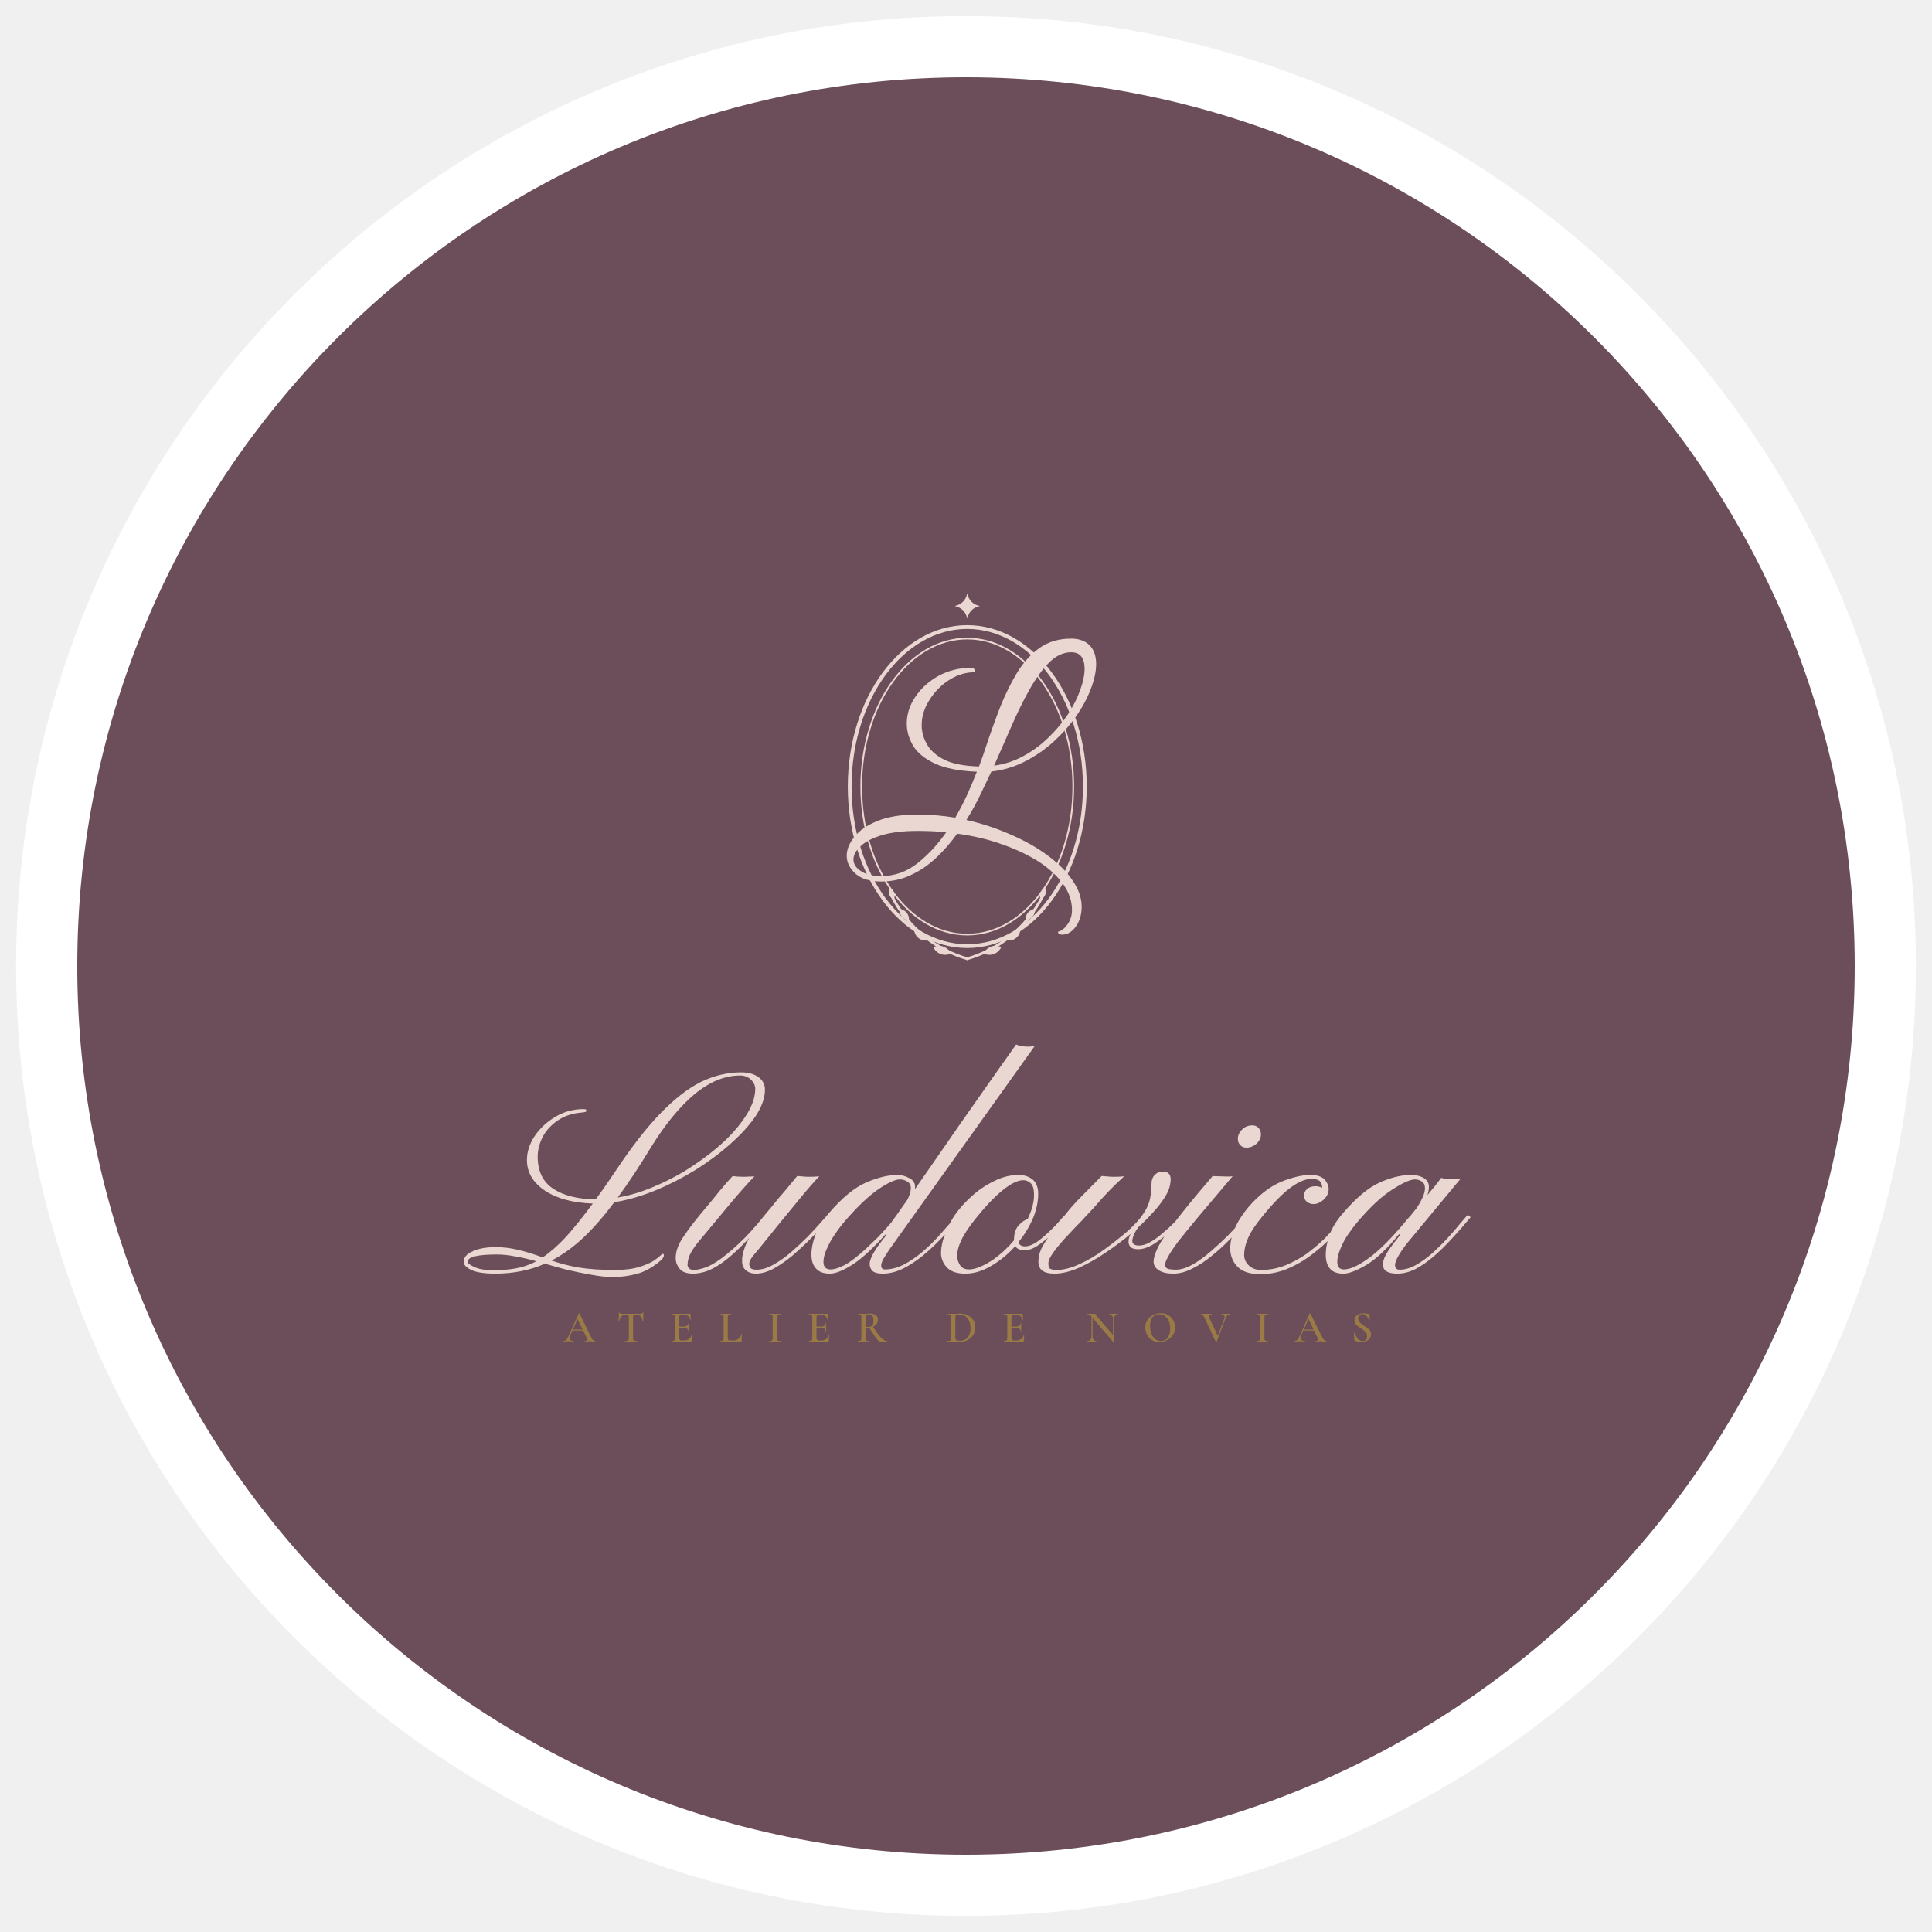
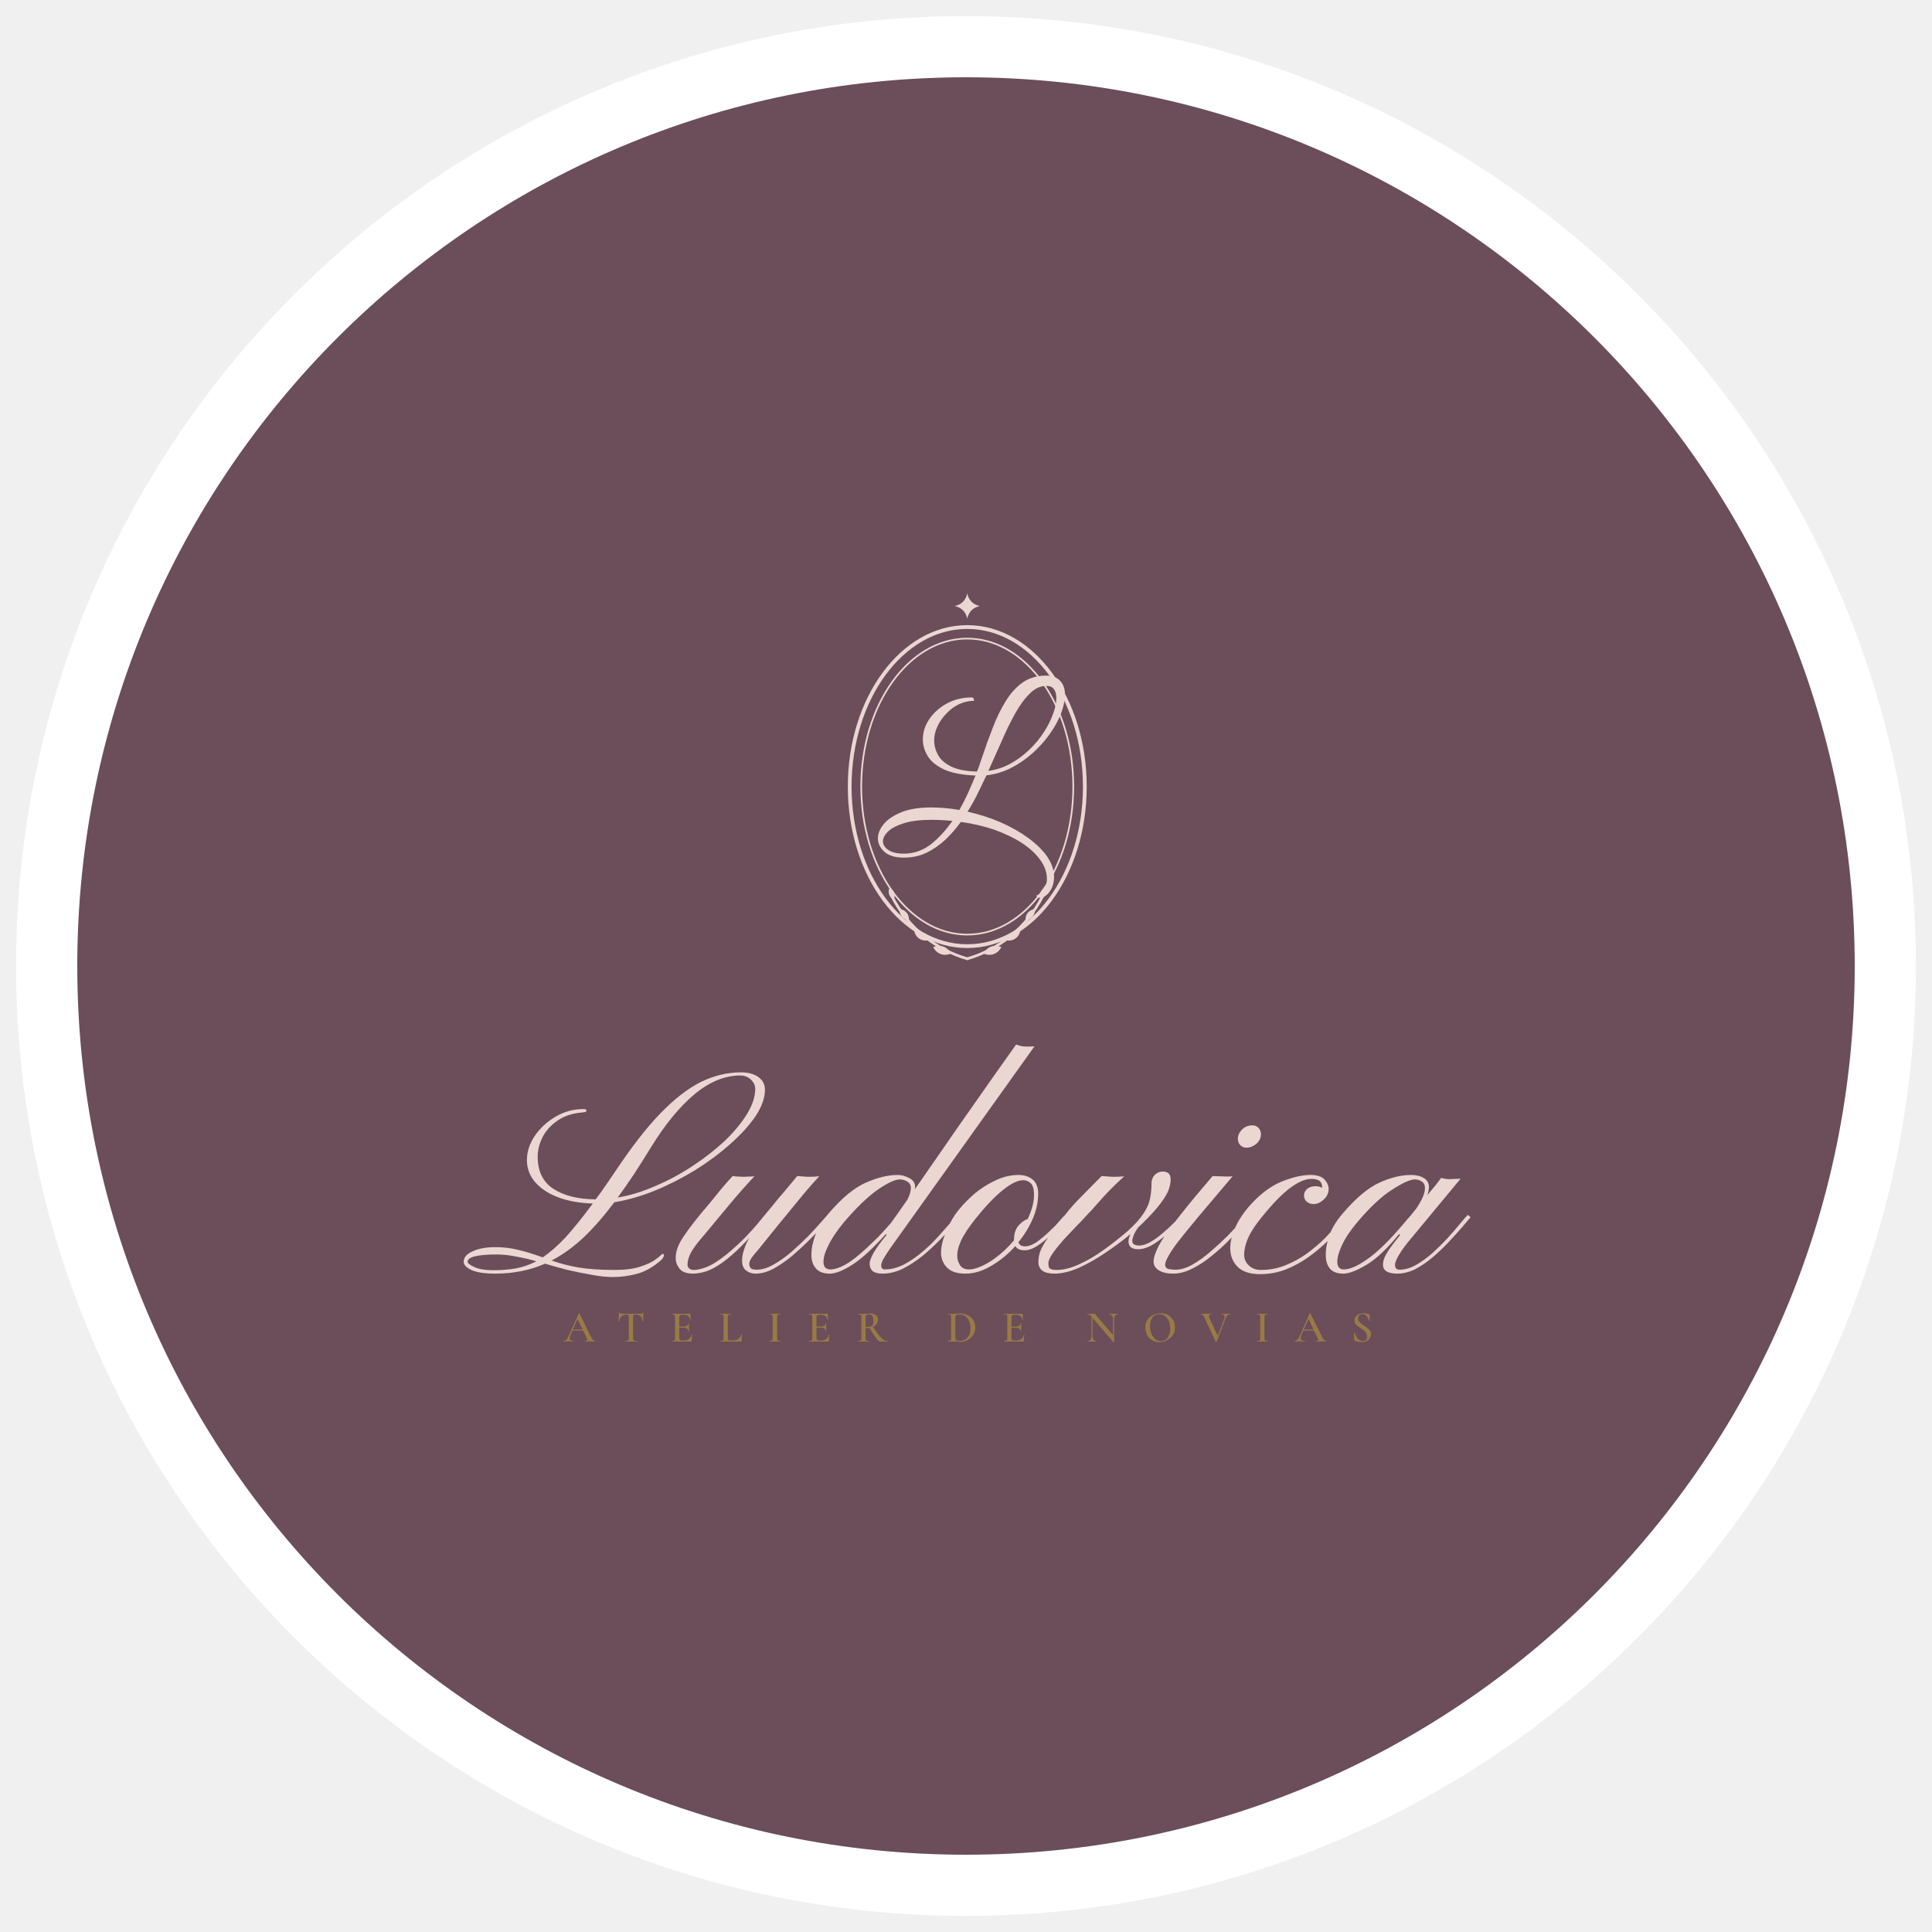
<svg xmlns="http://www.w3.org/2000/svg" viewBox="0 0 1200 1200" width="1200" height="1200">
  <circle cx="600" cy="600" r="590" fill="#fff" />
  <circle cx="600" cy="600" r="552" fill="#6B4E5A" />
  <g transform="translate(288 367.29)">
    <g transform="scale(1.63)">
      <g transform="translate(111.89 -5.6)">
        <g transform="scale(0.8)">
          <ellipse cx="100" cy="100" rx="56" ry="76" fill="none" stroke="#EAD7D1" stroke-width="1.8" />
          <ellipse cx="100" cy="100" rx="50.5" ry="70.5" fill="none" stroke="#EAD7D1" stroke-width="0.8" />
-           <path d="M102.3 39.8Q101 39.8 100.6 39.4Q100.2 38.9 100.2 38.4Q102.5 38 104.7 35Q106.9 32 106.9 28Q106.9 21.8 102.8 15.9Q98.7 10.1 91.3 5.2Q83.8 0.4 73.9 -3.1Q64 -6.7 52.2 -8.3Q47.9 -2.2 42.4 3Q37 8.2 30.4 11.3Q23.8 14.5 16.1 14.5Q8.1 14.5 3.8 10.8Q-0.4 7 -0.4 2.2Q-0.4 -2.3 3.3 -6.8Q6.9 -11.4 14.4 -14.4Q21.9 -17.4 33.4 -17.4Q42.2 -17.4 51.3 -15.9Q54.5 -21.5 57.1 -27.1Q59.6 -32.8 61.6 -37.8Q48.9 -38.3 41.6 -41.7Q34.3 -45.1 31.2 -50.2Q28.2 -55.3 28.2 -60.7Q28.2 -67.5 32.3 -73.5Q36.4 -79.6 43.4 -83.5Q50.4 -87.3 59.1 -87.3Q60.2 -87.3 60.4 -86.5Q60.7 -85.8 60.7 -85.2Q55.8 -85.2 51.3 -83.1Q46.7 -80.9 43.1 -77.2Q39.6 -73.6 37.4 -69.1Q35.3 -64.6 35.3 -59.9Q35.3 -55.3 37.8 -50.9Q40.2 -46.5 46.1 -43.5Q52 -40.6 62.6 -40.3Q63.7 -43.3 64.6 -45.8Q65.4 -48.3 66 -50Q69.1 -59.3 72.6 -68.4Q76.2 -77.4 80.7 -84.9Q85.2 -92.3 91.5 -96.8Q97.8 -101.2 106.5 -101.2Q112.1 -101.2 115.3 -98Q118.4 -94.8 118.4 -89.2Q118.4 -83.7 115.8 -77.1Q113.3 -70.5 108.7 -64Q104.1 -57.5 97.8 -51.8Q91.5 -46.2 84.1 -42.5Q76.7 -38.8 68.5 -37.9Q66.6 -33.8 63.6 -27.6Q60.7 -21.4 56.6 -14.8Q67.7 -12.3 77.6 -7.9Q87.6 -3.6 95.2 2Q102.8 7.6 107.1 13.9Q111.5 20.2 111.5 26.5Q111.5 32.1 108.7 36Q105.9 39.8 102.3 39.8ZM106.5 -94.7Q101 -94.7 96.1 -89.9Q91.3 -85.1 86.8 -77.2Q82.4 -69.4 78.2 -59.8Q74 -50.2 69.8 -40.7Q77.3 -41.7 83.8 -45.3Q90.4 -48.9 95.7 -54.1Q101.1 -59.3 105 -65.2Q108.8 -71 110.8 -76.7Q112.9 -82.4 112.9 -86.9Q112.9 -90.5 111.4 -92.6Q109.8 -94.7 106.5 -94.7ZM2.8 4Q2.8 7.2 6.3 9.5Q9.7 11.9 16.1 11.9Q25.6 11.9 33.3 5.8Q41 -0.3 47 -9Q40.2 -9.6 33.4 -9.6Q22.9 -9.6 16.1 -7.5Q9.3 -5.4 6.1 -2.2Q2.8 0.9 2.8 4Z" transform="translate(102 100) scale(1) translate(-59.01 30.72)" fill="#EAD7D1" />
+           <path d="M76.7 29.9Q75.7 29.9 75.5 29.5Q75.2 29.2 75.2 28.8Q76.9 28.5 78.5 26.3Q80.2 24 80.2 21Q80.2 16.3 77.1 12Q74 7.6 68.4 3.9Q62.9 0.3 55.4 -2.4Q48 -5 39.2 -6.2Q35.9 -1.6 31.8 2.3Q27.7 6.1 22.8 8.5Q17.9 10.8 12.1 10.8Q6 10.8 2.9 8.1Q-0.3 5.3 -0.3 1.6Q-0.3 -1.7 2.4 -5.1Q5.2 -8.5 10.8 -10.8Q16.4 -13.1 25.1 -13.1Q31.7 -13.1 38.5 -11.9Q40.9 -16.1 42.8 -20.4Q44.7 -24.6 46.2 -28.3Q36.7 -28.7 31.2 -31.2Q25.7 -33.8 23.4 -37.6Q21.1 -41.5 21.1 -45.5Q21.1 -50.6 24.2 -55.2Q27.3 -59.7 32.5 -62.6Q37.8 -65.5 44.4 -65.5Q45.1 -65.5 45.3 -64.9Q45.5 -64.3 45.5 -63.9Q41.9 -63.9 38.4 -62.3Q35 -60.7 32.4 -57.9Q29.7 -55.2 28.1 -51.8Q26.5 -48.5 26.5 -44.9Q26.5 -41.5 28.3 -38.2Q30.1 -34.8 34.6 -32.6Q39 -30.4 46.9 -30.2Q47.8 -32.4 48.4 -34.3Q49.1 -36.2 49.5 -37.5Q51.8 -44.4 54.5 -51.3Q57.1 -58.1 60.5 -63.6Q63.9 -69.2 68.6 -72.6Q73.3 -75.9 79.9 -75.9Q84.1 -75.9 86.4 -73.5Q88.8 -71.1 88.8 -66.9Q88.8 -62.8 86.9 -57.8Q85 -52.9 81.5 -48Q78 -43.1 73.3 -38.9Q68.6 -34.7 63.1 -31.9Q57.5 -29.1 51.4 -28.4Q49.9 -25.3 47.7 -20.7Q45.5 -16 42.4 -11.1Q50.8 -9.2 58.2 -6Q65.7 -2.7 71.4 1.5Q77.1 5.7 80.4 10.4Q83.6 15.2 83.6 19.9Q83.6 24.1 81.5 27Q79.4 29.9 76.7 29.9ZM79.9 -71Q75.7 -71 72.1 -67.4Q68.4 -63.8 65.1 -57.9Q61.8 -52 58.7 -44.8Q55.5 -37.6 52.3 -30.5Q58 -31.3 62.9 -34Q67.8 -36.7 71.8 -40.6Q75.8 -44.4 78.7 -48.9Q81.6 -53.3 83.1 -57.6Q84.7 -61.8 84.7 -65.2Q84.7 -67.9 83.5 -69.5Q82.4 -71 79.9 -71ZM2.1 3Q2.1 5.4 4.7 7.2Q7.3 8.9 12.1 8.9Q19.2 8.9 25 4.4Q30.7 -0.2 35.2 -6.7Q30.1 -7.2 25.1 -7.2Q17.2 -7.2 12.1 -5.6Q7 -4 4.6 -1.7Q2.1 0.7 2.1 3Z" transform="translate(102 100) scale(1) translate(-44.26 23.04)" fill="#EAD7D1" />
          <path d="M100 182 C86 178 72 168 64 152" fill="none" stroke="#EAD7D1" stroke-width="1.3" stroke-linecap="round" stroke-linejoin="round" />
          <path d="M0 -4.5 C2.52 -1.8 2.52 1.8 0 4.5 C-2.52 1.8 -2.52 -1.8 0 -4.5 Z" fill="#EAD7D1" transform="translate(88 178) rotate(-70)" />
          <path d="M0 -4 C2.24 -1.6 2.24 1.6 0 4 C-2.24 1.6 -2.24 -1.6 0 -4 Z" fill="#EAD7D1" transform="translate(78 171) rotate(-55)" />
          <path d="M0 -3.5 C1.96 -1.4 1.96 1.4 0 3.5 C-1.96 1.4 -1.96 -1.4 0 -3.5 Z" fill="#EAD7D1" transform="translate(70 161) rotate(-40)" />
          <path d="M0 -3 C1.68 -1.2 1.68 1.2 0 3 C-1.68 1.2 -1.68 -1.2 0 -3 Z" fill="#EAD7D1" transform="translate(64 151) rotate(-20)" />
          <path d="M100 182 C114 178 128 168 136 152" fill="none" stroke="#EAD7D1" stroke-width="1.3" stroke-linecap="round" stroke-linejoin="round" />
          <path d="M0 -4.5 C2.52 -1.8 2.52 1.8 0 4.5 C-2.52 1.8 -2.52 -1.8 0 -4.5 Z" fill="#EAD7D1" transform="translate(112 178) rotate(70)" />
          <path d="M0 -4 C2.24 -1.6 2.24 1.6 0 4 C-2.24 1.6 -2.24 -1.6 0 -4 Z" fill="#EAD7D1" transform="translate(122 171) rotate(55)" />
          <path d="M0 -3.5 C1.96 -1.4 1.96 1.4 0 3.5 C-1.96 1.4 -1.96 -1.4 0 -3.5 Z" fill="#EAD7D1" transform="translate(130 161) rotate(40)" />
          <path d="M0 -3 C1.68 -1.2 1.68 1.2 0 3 C-1.68 1.2 -1.68 -1.2 0 -3 Z" fill="#EAD7D1" transform="translate(136 151) rotate(20)" />
          <path d="M100 8 Q101.08 12.92 106 14 Q101.08 15.08 100 20 Q98.92 15.08 94 14 Q98.92 12.92 100 8 Z" fill="#EAD7D1" />
        </g>
      </g>
      <g transform="translate(0 172.66)">
        <g transform="translate(0 87.23)">
          <path fill="#EAD7D1" d="M56.9 1.4Q53.2 1.4 48.5 0.5Q43.9 -0.3 39.2 -1.4Q34.6 -2.6 31 -3.7Q22.4 0.1 12 0.1Q5.9 0.1 2.9 -1.3Q0 -2.7 0 -4.4Q0 -6.9 3.4 -8.4Q6.8 -10 12.2 -10Q16.4 -10 20.6 -9Q24.9 -8 30.1 -6.1Q34.3 -8.9 38.9 -13.8Q43.4 -18.8 49.2 -26.6Q37.8 -27 31 -31.5Q24.1 -36.1 24.1 -43.2Q24.1 -47.9 27.1 -52.4Q30.1 -56.8 35 -59.7Q39.9 -62.6 45.6 -62.6Q46.5 -62.6 46.6 -62.4Q46.8 -62.1 46.8 -62Q46.8 -61.7 46.5 -61.6Q46.3 -61.4 45 -61.3Q39.4 -60.8 35.6 -58.1Q31.9 -55.5 30 -51.8Q28.2 -48.1 28.2 -44.5Q28.2 -36.1 34.2 -32.2Q40.2 -28.3 50.3 -28.2Q52.1 -30.6 53.9 -33.2Q55.7 -35.9 57.8 -38.9Q66.9 -52.6 74.8 -60.8Q82.8 -69.1 90.3 -72.9Q97.9 -76.6 105.7 -76.6Q109.8 -76.6 112.3 -74.8Q114.8 -73 114.8 -70Q114.8 -65.4 111.3 -60Q107.7 -54.7 101.7 -49.4Q95.8 -44.1 88.3 -39.4Q80.8 -34.8 72.8 -31.5Q64.8 -28.3 57.4 -27.1Q51.4 -19.1 45.6 -13.6Q39.7 -8.1 33.5 -4.9Q38.2 -3.2 44 -2.2Q49.8 -1.3 57.3 -1.3Q63.4 -1.3 67.1 -2.5Q70.8 -3.7 72.7 -5Q74.6 -6.4 75.1 -6.9Q76 -7.8 76.2 -7.2Q76.4 -6.8 76.1 -6.2Q75.8 -5.6 75.4 -5.2Q70.9 -1.2 66.3 0.1Q61.6 1.4 56.9 1.4ZM58.7 -28.9Q65.9 -30.1 73.3 -33.4Q80.8 -36.6 87.5 -41.1Q94.3 -45.6 99.6 -50.6Q104.9 -55.7 108 -60.8Q111.1 -65.9 111.1 -70.3Q111.1 -72.2 109.5 -73.8Q107.8 -75.4 105.4 -75.4Q96.6 -75.4 88 -68.3Q79.5 -61.2 71.4 -48.1Q68.1 -42.7 64.9 -37.8Q61.7 -33 58.7 -28.9ZM11.3 -1.2Q16 -1.2 19.9 -1.9Q23.8 -2.6 27.7 -4.6Q24 -5.7 20 -6.4Q16 -7.2 12.7 -7.2Q1.5 -7.2 1.5 -4.4Q1.5 -3.6 4.1 -2.4Q6.7 -1.2 11.3 -1.2ZM87.5 0.1Q83.9 0.1 82.4 -1.6Q80.9 -3.4 80.8 -5.4Q80.6 -9.5 83.9 -14.2Q87.1 -19 93.2 -26.1Q95.3 -28.6 97.6 -31.5Q100 -34.4 102.5 -37.1Q104.3 -36.8 106.9 -36.8Q107.6 -36.8 109 -36.9Q110.4 -36.9 110.8 -37Q106.1 -32 101.5 -26.5Q96.9 -20.9 93.2 -16.5Q92 -15 90.1 -12.8Q88.2 -10.6 86.7 -8.1Q85.3 -5.6 85.3 -3.2Q85.3 -2.5 85.9 -1.9Q86.4 -1.3 87.9 -1.3Q89 -1.3 91.4 -2Q93.7 -2.7 96.3 -4.4Q100 -6.8 104.6 -11.1Q109.3 -15.4 114.7 -22.2Q115.9 -23.7 116.7 -24.6Q117.5 -25.5 118.1 -26.3Q120 -28.7 122.3 -31.3Q124.5 -34 127.1 -37.1Q128.9 -37 129.6 -36.9Q130.3 -36.8 131.5 -36.8Q134.1 -36.8 135.5 -37Q132.2 -33.5 128.1 -28.5Q124 -23.5 119.9 -18.5Q115.9 -13.5 112.8 -9.7Q110.2 -6.7 109.5 -5.6Q108.8 -4.4 108.8 -3.4Q108.9 -2.7 109.3 -2.1Q109.7 -1.4 111.7 -1.4Q114.6 -1.4 118 -3.3Q121.4 -5.2 124.8 -8.1Q128.1 -11 131.1 -14Q134 -17 136 -19.3Q138 -21.6 138.6 -22.2L139.7 -21.3Q139.1 -20.6 137 -18.2Q134.9 -15.9 131.8 -12.8Q128.7 -9.7 125.2 -6.7Q121.7 -3.8 118.1 -1.8Q114.5 0.1 111.3 0.1Q109.1 0.1 107.6 -1.1Q106.1 -2.4 106.1 -4.5Q106 -6.5 106.7 -8.6Q107.3 -10.8 108.8 -13.5Q102 -6.1 96.6 -2.8Q93.8 -1.1 91.5 -0.5Q89.2 0.1 87.5 0.1ZM139.5 0.1Q136 0.1 134.3 -1.8Q132.5 -3.7 132.5 -7.1Q132.5 -10.7 134.1 -14.9Q135.7 -19 139.3 -23.1Q146.7 -31.7 153.3 -34.6Q160 -37.5 165.3 -37.5Q167.6 -37.5 169.8 -36.3Q172 -35.2 172 -33Q172 -32.8 172 -32.5Q171.9 -32.3 171.9 -32Q176.3 -38.4 182.3 -47Q188.2 -55.6 195.4 -65.8Q202.6 -76.1 210.5 -87.2Q211.3 -86.9 212.5 -86.6Q213.7 -86.4 215.1 -86.4Q216.1 -86.4 217.5 -86.5L165.5 -13.7Q162.4 -9.5 160.8 -6.9Q159.1 -4.4 159.1 -3Q159.1 -1.5 160.5 -1.5Q164.1 -1.5 167.8 -3.4Q171.4 -5.3 174.8 -8.2Q178.1 -11 180.9 -14.1Q183.6 -17.1 185.5 -19.3Q187.4 -21.6 188 -22.2L189.2 -21.3Q188.5 -20.6 186.5 -18.2Q184.5 -15.9 181.5 -12.8Q178.5 -9.7 174.9 -6.7Q171.3 -3.8 167.4 -1.8Q163.5 0.1 159.6 0.1Q157 0.1 155.8 -0.9Q154.7 -2 154.7 -3.6Q154.7 -6.9 161.2 -14.7L160.8 -14.9Q153.3 -6.6 148.1 -3.3Q142.8 0.1 139.5 0.1ZM139.8 -1.5Q142 -1.5 145.2 -3.2Q148.4 -4.9 153.4 -9.5Q155.5 -11.5 157.9 -13.8Q160.2 -16.2 162.8 -19.2Q163.5 -20.1 165.1 -22.4Q166.7 -24.7 169.1 -28.1Q170.4 -30.7 170.4 -32.5Q170.4 -34.2 169 -35Q167.7 -35.8 166.2 -35.8Q163.5 -35.8 157.8 -31.9Q152.1 -27.9 144.9 -19.5Q140.8 -14.5 139 -10.7Q137.1 -7 137.1 -4.4Q137.1 -1.5 139.8 -1.5ZM191.2 0.1Q186.6 0.1 184.4 -2Q182.2 -4.1 181.9 -7.2Q181.8 -10.9 183.5 -15.1Q185.2 -19.4 187.2 -22.3Q189.9 -26.1 193.8 -29.6Q197.6 -33 202.2 -35.2Q206.7 -37.5 211.5 -37.5Q214.4 -37.5 216.5 -36Q218.6 -34.5 218.9 -31.2Q219.1 -26.5 217.1 -21.4Q215 -16.3 211.4 -11.9Q211.8 -10.3 213.9 -10.3Q215.9 -10.3 218.3 -11.9Q220.7 -13.6 223 -15.8Q225.3 -17.9 226.9 -19.8Q228.5 -21.7 229.1 -22.2L230.3 -21.3Q229.2 -20.3 227.3 -18.2Q225.4 -16.2 223.1 -14Q220.8 -11.9 218.3 -10.3Q215.9 -8.8 213.8 -8.8Q211.1 -8.8 210.2 -10.4Q206.2 -5.9 201.1 -2.9Q196.1 0.1 191.2 0.1ZM192.6 -1.5Q194.5 -1.5 197 -2.6Q199.6 -3.7 202.1 -5.5Q206.3 -8.5 209.7 -12.6V-12.8Q209.7 -16.2 211.4 -18.2Q213.2 -20.2 214.9 -20.7Q217.6 -26.3 217.3 -30.7Q217.2 -33.4 215.9 -34.5Q214.7 -35.5 213.2 -35.5Q210.1 -35.5 205.4 -31.7Q200.8 -28 195.1 -20.9Q191.1 -15.9 189.5 -12.4Q187.9 -8.9 188.1 -6.3Q188.1 -4.8 189.1 -3.2Q190.1 -1.5 192.6 -1.5ZM225.1 0.1Q219 0.1 219 -4.4Q219 -6.4 219.7 -8.4Q220.5 -10.5 222.8 -13.8Q225 -17.1 229.5 -22.7Q231.9 -25.8 235.5 -29.4Q239 -33 243.1 -37.1Q244.9 -37 245.7 -36.9Q246.5 -36.8 247.8 -36.8Q250.2 -36.8 251.7 -37Q248 -33.6 245.7 -31.2Q243.4 -28.8 241.6 -26.7Q239.7 -24.5 237.1 -21.8Q235.8 -20.3 233.4 -17.9Q231.1 -15.5 228.6 -12.8Q226.2 -10.1 224.5 -7.7Q222.8 -5.3 222.8 -3.8Q222.8 -2 223.6 -1.7Q224.5 -1.3 225.9 -1.3Q229.9 -1.3 234.6 -3.5Q239.3 -5.6 244.1 -9.1Q248.8 -12.5 253 -16.1Q257 -19.7 258.9 -22.6Q260.9 -25.5 261.5 -28.3Q262.1 -31.1 262.1 -34.2Q262.1 -36.2 263.3 -37.5Q264.6 -38.8 266.4 -38.8Q269.4 -38.8 269.4 -35.8Q269.4 -34.2 268.7 -32Q267.9 -29.8 265.5 -26.6Q263.2 -23.5 258.6 -19L257.1 -17.6Q255.2 -15.1 254.8 -12.8Q254.5 -10.6 257.4 -10.6Q259.3 -10.6 261.6 -11.9Q263.9 -13.2 266.2 -15.2Q268.5 -17.1 270.5 -19.1Q272.4 -21 273.4 -22.2L274.6 -21.3Q272.8 -19.3 269.7 -16.4Q266.7 -13.6 263.3 -11.4Q259.9 -9.2 257 -9.2Q254.3 -9.2 253.6 -10.8Q252.9 -12.4 254.1 -15Q250.1 -11.6 244.9 -8.1Q239.8 -4.6 234.6 -2.2Q229.4 0.1 225.1 0.1ZM298.3 -47.9Q296.8 -47.9 295.9 -48.9Q295 -49.8 295 -51.3Q295 -53.2 296.6 -54.8Q298.2 -56.4 300.5 -56.4Q302 -56.4 302.9 -55.4Q303.8 -54.4 303.8 -53Q303.8 -51 302.1 -49.4Q300.3 -47.9 298.3 -47.9ZM270.4 0.1Q267 0.1 265 -1.1Q262.9 -2.4 262.9 -4.4Q262.9 -6.1 263.8 -8.2Q264.6 -10.4 266.9 -13.9Q269.2 -17.4 273.7 -23Q278.1 -28.6 285.4 -37.1Q285.9 -37 287.8 -37Q289.6 -36.9 290.7 -36.9Q291.6 -36.9 292.1 -36.9Q292.5 -37 293 -37Q285 -27.6 279.9 -21.5Q274.9 -15.5 272.1 -11.9Q269.4 -8.3 268.4 -6.3Q267.3 -4.4 267.3 -3.3Q267.3 -1.9 268.8 -1.6Q270.4 -1.4 271.3 -1.4Q274.3 -1.4 277.8 -3.4Q281.3 -5.4 284.7 -8.4Q288.2 -11.4 291.2 -14.4Q294.2 -17.5 296.1 -19.7Q298 -21.9 298.3 -22.3L299.4 -21.3Q298.8 -20.6 296.8 -18.3Q294.8 -15.9 291.8 -12.8Q288.8 -9.7 285.2 -6.8Q281.6 -3.8 277.8 -1.9Q274 0.1 270.4 0.1ZM303.5 0.3Q297.7 0.3 294.9 -2.5Q292.1 -5.4 292.1 -9.5Q292.1 -13.1 293.8 -17Q295.5 -21 298.9 -25.1Q304.9 -32.1 311.5 -34.9Q318.2 -37.6 323 -37.5Q326.6 -37.4 328.1 -35.7Q329.5 -34.1 329.6 -32.4Q329.7 -30 327.8 -28.2Q325.9 -26.4 323.8 -26.4Q322.5 -26.4 321.4 -27.2Q320.3 -28 320.2 -29.6Q320.2 -31.1 321.4 -32.2Q322.7 -33.2 324.4 -33.2Q325.7 -33.3 327.1 -32.6V-32.9Q327.1 -34.3 326.2 -35.2Q325.2 -36 323 -36Q319.3 -36 314.2 -32Q309.1 -27.9 302.6 -19.5Q299.6 -15.5 298.5 -12.5Q297.4 -9.5 297.4 -7.1Q297.4 -4.7 299.2 -3Q301 -1.3 303.8 -1.3Q308.7 -1.3 313.2 -3.1Q317.6 -4.9 321.4 -7.6Q325.1 -10.4 328.1 -13.3Q331 -16.3 332.9 -18.7Q334.9 -21.1 335.6 -22.1Q335.9 -22.4 336.5 -22Q337.1 -21.6 336.8 -21.3Q336.1 -20.2 334.1 -17.7Q332.1 -15.2 329 -12.1Q325.9 -9.1 321.9 -6.2Q318 -3.4 313.3 -1.5Q308.6 0.3 303.5 0.3ZM335.2 0.1Q331.7 0.1 330.1 -1.8Q328.5 -3.7 328.5 -7.1Q328.5 -10.7 330 -14.9Q331.6 -19 335.2 -23.1Q342.6 -31.7 349 -34.6Q355.4 -37.5 361 -37.5Q363.9 -37.5 365.9 -36.3Q367.8 -35.1 367.8 -33Q367.8 -31.4 367.2 -29.8Q368.9 -31.8 370.2 -33.4Q371.4 -34.9 372.5 -36.4Q374 -35.9 375.8 -35.9Q376.6 -35.9 377.9 -36Q379.2 -36 379.9 -36.1L361.5 -13.9Q358 -9.8 356.5 -7.2Q354.9 -4.6 354.9 -3.2Q354.9 -1.4 356.6 -1.4Q359.6 -1.4 362.7 -3.1Q365.9 -4.9 369 -7.6Q372 -10.3 374.7 -13.2Q377.4 -16.1 379.4 -18.6Q381.5 -21.1 382.6 -22.3L383.7 -21.4Q382.5 -20 380.3 -17.4Q378.1 -14.9 375.3 -11.9Q372.5 -8.9 369.2 -6.1Q366 -3.4 362.6 -1.6Q359.1 0.1 355.8 0.1Q350.3 0.1 350.3 -3.3Q350.3 -4.5 350.8 -5.8Q351.3 -7.1 352.7 -9.2Q354.1 -11.2 356.9 -14.7L356.4 -14.9Q349.7 -6.7 344.1 -3.3Q338.4 0.1 335.2 0.1ZM335.4 -1.5Q338.9 -1.5 344.6 -5.6Q350.4 -9.7 358.4 -19.2Q359.7 -20.8 360.9 -22.1Q362 -23.5 363 -24.7Q364.3 -26.6 365.3 -28.7Q366.3 -30.8 366.3 -32.5Q366.3 -34.2 365.1 -35Q363.9 -35.8 362.5 -35.8Q359.8 -35.8 353.8 -31.9Q347.8 -28.1 340.6 -19.6Q336.5 -14.7 334.7 -10.8Q332.9 -7 332.9 -4.4Q332.9 -1.5 335.4 -1.5Z" />
        </g>
        <g transform="translate(38.04 113.22)">
          <path fill="#9A7A45" d="M12.1 -0.2Q12.2 -0.2 12.2 -0.1Q12.2 0 12.1 0Q11.6 0 11 0Q10.5 -0.1 10 -0.1Q9.5 -0.1 9 0Q8.6 0 8.1 0Q8 0 8 -0.1Q8 -0.2 8.1 -0.2Q8.9 -0.2 9 -0.5Q9.2 -0.7 8.8 -1.5L7.5 -4.2H3.4L2.6 -2.3Q2.1 -1.3 2.5 -0.7Q2.9 -0.2 3.9 -0.2Q4 -0.2 4 -0.1Q4 0 3.9 0Q3.4 0 3 0Q2.6 -0.1 1.9 -0.1Q1.3 -0.1 0.9 0Q0.5 0 0 0Q-0.1 0 -0.1 -0.1Q-0.1 -0.2 0 -0.2Q0.4 -0.2 0.8 -0.4Q1.1 -0.6 1.4 -1.1Q1.7 -1.6 2.1 -2.5L5.8 -10.7Q5.8 -10.8 5.9 -10.8Q6.1 -10.8 6.1 -10.7L10.2 -2.3Q10.6 -1.5 10.9 -1Q11.2 -0.6 11.5 -0.4Q11.8 -0.2 12.1 -0.2ZM7.3 -4.6 5.3 -8.6 3.6 -4.6ZM23.8 -10.3Q22.8 -10.3 22.1 -9.6Q21.5 -9 21.1 -7.7Q21.1 -7.7 21.1 -7.7Q21.1 -7.7 21 -7.7Q20.9 -7.7 20.9 -7.7Q20.9 -8 21 -8.4Q21 -8.8 21.1 -9.3Q21.1 -9.8 21.1 -10.2Q21.1 -10.7 21.1 -11Q21.1 -11.1 21.2 -11.1Q21.3 -11.1 21.3 -11Q21.3 -10.8 21.5 -10.8Q21.7 -10.7 21.9 -10.7Q22.1 -10.6 22.3 -10.6Q23.7 -10.6 25.7 -10.6Q26.9 -10.6 27.6 -10.6Q28.3 -10.6 29 -10.6Q29.6 -10.6 29.9 -10.7Q30.2 -10.8 30.3 -11.1Q30.3 -11.1 30.4 -11.1Q30.5 -11.1 30.5 -11.1Q30.5 -10.8 30.4 -10.3Q30.4 -9.8 30.4 -9.3Q30.4 -8.8 30.4 -8.4Q30.3 -7.9 30.3 -7.7Q30.3 -7.7 30.3 -7.7Q30.2 -7.7 30.1 -7.7Q30 -9.1 29.3 -9.7Q28.7 -10.3 27.6 -10.3Q27.2 -10.3 26.9 -10.2Q26.7 -10.1 26.6 -9.9Q26.5 -9.6 26.5 -9.2V-1.4Q26.5 -0.9 26.6 -0.6Q26.8 -0.4 27.1 -0.3Q27.4 -0.2 28 -0.2Q28.1 -0.2 28.1 -0.1Q28.1 0 28 0Q27.6 0 27 0Q26.4 0 25.7 0Q25 0 24.5 0Q23.9 0 23.4 0Q23.4 0 23.4 -0.1Q23.4 -0.2 23.4 -0.2Q24 -0.2 24.4 -0.3Q24.7 -0.4 24.8 -0.6Q24.9 -0.9 24.9 -1.4V-9.2Q24.9 -9.7 24.8 -9.9Q24.8 -10.1 24.5 -10.2Q24.3 -10.3 23.8 -10.3ZM48.6 0H41.2Q41.1 0 41.1 -0.1Q41.1 -0.2 41.2 -0.2Q41.8 -0.2 42 -0.3Q42.3 -0.4 42.4 -0.6Q42.5 -0.9 42.5 -1.4V-9.2Q42.5 -9.7 42.4 -10Q42.3 -10.2 42 -10.3Q41.8 -10.4 41.2 -10.4Q41.1 -10.4 41.1 -10.5Q41.1 -10.6 41.2 -10.6H48.3Q48.4 -10.6 48.4 -10.5L48.5 -8.3Q48.5 -8.2 48.4 -8.2Q48.3 -8.2 48.3 -8.3Q48.1 -9.2 47.5 -9.7Q46.9 -10.2 45.9 -10.2H45.2Q44.8 -10.2 44.5 -10.1Q44.3 -10 44.2 -9.8Q44.1 -9.6 44.1 -9.2V-5.7H45.7Q46.7 -5.7 47.1 -6.1Q47.6 -6.4 47.6 -7Q47.6 -7.1 47.7 -7.1Q47.8 -7.1 47.8 -7Q47.8 -6.5 47.8 -6.2Q47.8 -5.8 47.8 -5.5Q47.8 -5.1 47.8 -4.7Q47.8 -4.3 47.8 -3.8Q47.8 -3.8 47.7 -3.8Q47.6 -3.8 47.6 -3.8Q47.6 -4.6 47.1 -4.9Q46.7 -5.3 45.7 -5.3H44.1V-1.4Q44.1 -1.1 44.2 -0.9Q44.3 -0.6 44.5 -0.5Q44.7 -0.4 45.1 -0.4H45.9Q47.1 -0.4 47.8 -1Q48.5 -1.5 48.8 -2.6Q48.8 -2.7 48.9 -2.7Q49 -2.7 49 -2.6Q48.9 -2.1 48.9 -1.5Q48.8 -0.8 48.8 -0.3Q48.8 0 48.6 0ZM62.6 -9.2V-1.4Q62.6 -1 62.7 -0.8Q62.7 -0.6 63 -0.5Q63.2 -0.4 63.7 -0.4H64.7Q65.9 -0.4 66.7 -1.1Q67.6 -1.8 67.8 -2.9Q67.9 -3 67.9 -3Q68 -2.9 68 -2.9Q68 -2.4 67.9 -1.6Q67.9 -0.9 67.9 -0.3Q67.9 0 67.6 0H59.7Q59.6 0 59.6 -0.1Q59.6 -0.2 59.7 -0.2Q60.2 -0.2 60.5 -0.3Q60.8 -0.4 60.9 -0.6Q61 -0.9 61 -1.4V-9.2Q61 -9.7 60.9 -10Q60.8 -10.2 60.5 -10.3Q60.2 -10.4 59.7 -10.4Q59.6 -10.4 59.6 -10.5Q59.6 -10.6 59.7 -10.6Q60.1 -10.6 60.6 -10.6Q61.2 -10.6 61.8 -10.6Q62.4 -10.6 62.9 -10.6Q63.5 -10.6 63.9 -10.6Q63.9 -10.6 63.9 -10.5Q63.9 -10.4 63.9 -10.4Q63.3 -10.4 63 -10.3Q62.8 -10.2 62.7 -10Q62.6 -9.7 62.6 -9.2ZM81.4 -1.4Q81.4 -0.9 81.5 -0.6Q81.5 -0.4 81.8 -0.3Q82.1 -0.2 82.7 -0.2Q82.7 -0.2 82.7 -0.1Q82.7 0 82.7 0Q82.2 0 81.7 0Q81.2 0 80.5 0Q79.9 0 79.4 0Q78.8 0 78.4 0Q78.4 0 78.4 -0.1Q78.4 -0.2 78.4 -0.2Q79 -0.2 79.3 -0.3Q79.5 -0.4 79.6 -0.6Q79.7 -0.9 79.7 -1.4V-9.2Q79.7 -9.7 79.6 -10Q79.5 -10.2 79.3 -10.3Q79 -10.4 78.4 -10.4Q78.4 -10.4 78.4 -10.5Q78.4 -10.6 78.4 -10.6Q78.8 -10.6 79.4 -10.6Q79.9 -10.6 80.5 -10.6Q81.2 -10.6 81.7 -10.6Q82.2 -10.6 82.7 -10.6Q82.7 -10.6 82.7 -10.5Q82.7 -10.4 82.7 -10.4Q82.1 -10.4 81.8 -10.3Q81.5 -10.2 81.5 -10Q81.4 -9.7 81.4 -9.2ZM100.9 0H93.5Q93.4 0 93.4 -0.1Q93.4 -0.2 93.5 -0.2Q94.1 -0.2 94.3 -0.3Q94.6 -0.4 94.7 -0.6Q94.8 -0.9 94.8 -1.4V-9.2Q94.8 -9.7 94.7 -10Q94.6 -10.2 94.3 -10.3Q94.1 -10.4 93.5 -10.4Q93.4 -10.4 93.4 -10.5Q93.4 -10.6 93.5 -10.6H100.6Q100.7 -10.6 100.7 -10.5L100.8 -8.3Q100.8 -8.2 100.7 -8.2Q100.6 -8.2 100.6 -8.3Q100.4 -9.2 99.8 -9.7Q99.2 -10.2 98.2 -10.2H97.5Q97.1 -10.2 96.9 -10.1Q96.6 -10 96.5 -9.8Q96.4 -9.6 96.4 -9.2V-5.7H98Q99 -5.7 99.5 -6.1Q99.9 -6.4 99.9 -7Q99.9 -7.1 100 -7.1Q100.1 -7.1 100.1 -7Q100.1 -6.5 100.1 -6.2Q100.1 -5.8 100.1 -5.5Q100.1 -5.1 100.1 -4.7Q100.1 -4.3 100.1 -3.8Q100.1 -3.8 100 -3.8Q99.9 -3.8 99.9 -3.8Q99.9 -4.6 99.5 -4.9Q99 -5.3 98 -5.3H96.4V-1.4Q96.4 -1.1 96.5 -0.9Q96.6 -0.6 96.8 -0.5Q97 -0.4 97.4 -0.4H98.2Q99.4 -0.4 100.1 -1Q100.8 -1.5 101.1 -2.6Q101.1 -2.7 101.2 -2.7Q101.3 -2.7 101.3 -2.6Q101.2 -2.1 101.2 -1.5Q101.1 -0.8 101.1 -0.3Q101.1 0 100.9 0ZM120.6 0Q120.3 0 119.7 -0.6Q119.1 -1.3 118.3 -2.5Q117.5 -3.6 116.6 -5.2Q116.3 -5.1 116 -5.1Q115.8 -5.1 115.5 -5.1Q115.3 -5.2 115.1 -5.2V-1.4Q115.1 -0.9 115.2 -0.6Q115.3 -0.4 115.5 -0.3Q115.8 -0.2 116.4 -0.2Q116.4 -0.2 116.4 -0.1Q116.4 0 116.4 0Q115.9 0 115.4 0Q114.9 0 114.3 0Q113.7 0 113.1 0Q112.6 0 112.1 0Q112.1 0 112.1 -0.1Q112.1 -0.2 112.1 -0.2Q112.7 -0.2 113 -0.3Q113.3 -0.4 113.4 -0.6Q113.5 -0.9 113.5 -1.4V-9.2Q113.5 -9.7 113.4 -10Q113.3 -10.2 113 -10.3Q112.7 -10.4 112.2 -10.4Q112.1 -10.4 112.1 -10.5Q112.1 -10.6 112.2 -10.6Q112.6 -10.6 113.1 -10.6Q113.7 -10.6 114.3 -10.6Q114.8 -10.6 115.5 -10.6Q116.2 -10.7 116.7 -10.7Q118.2 -10.7 119 -10.1Q119.8 -9.5 119.8 -8.5Q119.8 -7.5 119.3 -6.7Q118.7 -6 117.9 -5.6Q119.2 -3.7 120.1 -2.5Q121.1 -1.3 121.9 -0.7Q122.6 -0.2 123.3 -0.2Q123.4 -0.2 123.4 -0.1Q123.4 0 123.3 0ZM118.1 -7.9Q118.1 -8.9 117.9 -9.4Q117.7 -9.9 117.3 -10.1Q116.9 -10.4 116.3 -10.4Q115.7 -10.4 115.4 -10.1Q115.1 -9.9 115.1 -9.2V-5.6Q115.3 -5.6 115.6 -5.6Q115.9 -5.6 116.1 -5.6Q117.2 -5.6 117.7 -6.1Q118.1 -6.7 118.1 -7.9ZM151.2 0.1Q150.7 0.1 149.9 0Q149.1 0 148.5 0Q147.9 0 147.3 0Q146.8 0 146.4 0Q146.3 0 146.3 -0.1Q146.3 -0.2 146.4 -0.2Q146.9 -0.2 147.2 -0.3Q147.5 -0.4 147.6 -0.6Q147.7 -0.9 147.7 -1.4V-9.2Q147.7 -9.7 147.6 -10Q147.5 -10.2 147.2 -10.3Q146.9 -10.4 146.4 -10.4Q146.4 -10.4 146.4 -10.5Q146.4 -10.6 146.4 -10.6Q146.8 -10.6 147.4 -10.6Q147.9 -10.6 148.5 -10.6Q149.1 -10.6 149.8 -10.6Q150.5 -10.7 151 -10.7Q152.8 -10.7 154.1 -10Q155.4 -9.3 156.2 -8.1Q156.9 -7 156.9 -5.5Q156.9 -4.2 156.5 -3.2Q156 -2.2 155.2 -1.4Q154.4 -0.7 153.4 -0.3Q152.4 0.1 151.2 0.1ZM151.1 -0.3Q152.2 -0.3 153.1 -0.8Q154 -1.4 154.6 -2.5Q155.1 -3.6 155.1 -5.1Q155.1 -6.6 154.6 -7.8Q154.1 -8.9 153.2 -9.6Q152.4 -10.3 151.2 -10.3Q150.2 -10.3 149.7 -10.1Q149.3 -9.9 149.3 -9.2V-1.6Q149.3 -0.9 149.6 -0.6Q150 -0.3 151.1 -0.3ZM175.2 0H167.8Q167.7 0 167.7 -0.1Q167.7 -0.2 167.8 -0.2Q168.4 -0.2 168.6 -0.3Q168.9 -0.4 169 -0.6Q169.1 -0.9 169.1 -1.4V-9.2Q169.1 -9.7 169 -10Q168.9 -10.2 168.6 -10.3Q168.4 -10.4 167.8 -10.4Q167.7 -10.4 167.7 -10.5Q167.7 -10.6 167.8 -10.6H174.9Q175 -10.6 175 -10.5L175.1 -8.3Q175.1 -8.2 175 -8.2Q174.9 -8.2 174.9 -8.3Q174.7 -9.2 174.1 -9.7Q173.5 -10.2 172.5 -10.2H171.8Q171.4 -10.2 171.1 -10.1Q170.9 -10 170.8 -9.8Q170.7 -9.6 170.7 -9.2V-5.7H172.3Q173.3 -5.7 173.7 -6.1Q174.2 -6.4 174.2 -7Q174.2 -7.1 174.3 -7.1Q174.4 -7.1 174.4 -7Q174.4 -6.5 174.4 -6.2Q174.4 -5.8 174.4 -5.5Q174.4 -5.1 174.4 -4.7Q174.4 -4.3 174.4 -3.8Q174.4 -3.8 174.3 -3.8Q174.2 -3.8 174.2 -3.8Q174.2 -4.6 173.7 -4.9Q173.3 -5.3 172.3 -5.3H170.7V-1.4Q170.7 -1.1 170.8 -0.9Q170.9 -0.6 171.1 -0.5Q171.3 -0.4 171.7 -0.4H172.5Q173.7 -0.4 174.4 -1Q175.1 -1.5 175.4 -2.6Q175.4 -2.7 175.5 -2.7Q175.6 -2.7 175.6 -2.6Q175.5 -2.1 175.5 -1.5Q175.4 -0.8 175.4 -0.3Q175.4 0 175.2 0ZM201.2 -2.1V-9.5Q200.7 -10 200.4 -10.2Q200 -10.4 199.5 -10.4Q199.5 -10.4 199.5 -10.5Q199.5 -10.6 199.5 -10.6Q199.9 -10.6 200.2 -10.6Q200.5 -10.6 200.8 -10.6Q201.3 -10.6 201.8 -10.6Q202.2 -10.6 202.4 -10.6Q202.6 -10.6 202.7 -10.4Q202.8 -10.2 203.2 -9.7L209.4 -2.5V-8.6Q209.4 -9.5 209 -9.9Q208.7 -10.4 208 -10.4Q207.9 -10.4 207.9 -10.5Q207.9 -10.6 208 -10.6Q208.3 -10.6 208.7 -10.6Q209.1 -10.6 209.6 -10.6Q210 -10.6 210.4 -10.6Q210.9 -10.6 211.2 -10.6Q211.3 -10.6 211.3 -10.5Q211.3 -10.4 211.2 -10.4Q210.5 -10.4 210.2 -9.9Q209.8 -9.5 209.8 -8.6V0.2Q209.8 0.3 209.7 0.3Q209.6 0.3 209.6 0.3L201.6 -9V-2.1Q201.6 -1.2 202 -0.7Q202.4 -0.2 203 -0.2Q203.1 -0.2 203.1 -0.1Q203.1 0 203 0Q202.7 0 202.3 0Q201.9 0 201.4 0Q200.9 0 200.5 0Q200 0 199.6 0Q199.6 0 199.6 -0.1Q199.6 -0.2 199.6 -0.2Q200.4 -0.2 200.8 -0.7Q201.2 -1.2 201.2 -2.1ZM227.1 0.2Q225.8 0.2 224.9 -0.2Q223.9 -0.7 223.2 -1.4Q222.4 -2.2 222.1 -3.2Q221.7 -4.2 221.7 -5.3Q221.7 -6.7 222.2 -7.7Q222.8 -8.8 223.6 -9.4Q224.5 -10.1 225.6 -10.5Q226.6 -10.8 227.7 -10.8Q228.9 -10.8 229.9 -10.4Q230.9 -9.9 231.6 -9.1Q232.3 -8.4 232.7 -7.4Q233 -6.4 233 -5.4Q233 -4.2 232.6 -3.2Q232.1 -2.2 231.3 -1.4Q230.4 -0.7 229.4 -0.2Q228.3 0.2 227.1 0.2ZM227.6 -0.2Q228.7 -0.2 229.5 -0.7Q230.3 -1.3 230.7 -2.4Q231.2 -3.4 231.2 -4.9Q231.2 -6.5 230.7 -7.7Q230.2 -9 229.2 -9.7Q228.3 -10.4 227 -10.4Q225.3 -10.4 224.4 -9.2Q223.5 -8 223.5 -5.9Q223.5 -4.7 223.8 -3.6Q224.1 -2.6 224.7 -1.8Q225.2 -1 226 -0.6Q226.7 -0.2 227.6 -0.2ZM254.2 -10.6Q254.2 -10.6 254.2 -10.5Q254.2 -10.4 254.2 -10.4Q253.6 -10.4 253 -10Q252.5 -9.5 252.2 -8.6L248.9 0Q248.9 0.1 248.7 0.1Q248.6 0.1 248.5 0L244.2 -9.2Q243.9 -9.8 243.6 -10.1Q243.3 -10.4 242.9 -10.4Q242.8 -10.4 242.8 -10.5Q242.8 -10.6 242.9 -10.6Q243.1 -10.6 243.2 -10.6Q243.4 -10.6 243.6 -10.6Q243.8 -10.6 244.2 -10.6Q245 -10.6 245.5 -10.6Q246 -10.6 246.4 -10.6Q246.7 -10.6 247 -10.6Q247 -10.6 247 -10.5Q247 -10.4 247 -10.4Q246.3 -10.4 246 -10.1Q245.8 -9.7 246.1 -9L249.3 -2.2L251.8 -8.7Q252 -9.5 251.8 -9.9Q251.5 -10.4 250.7 -10.4Q250.6 -10.4 250.6 -10.5Q250.6 -10.6 250.7 -10.6Q251.1 -10.6 251.5 -10.6Q252 -10.6 252.7 -10.6Q253.1 -10.6 253.4 -10.6Q253.7 -10.6 254.2 -10.6ZM267.1 -1.4Q267.1 -0.9 267.2 -0.6Q267.3 -0.4 267.6 -0.3Q267.9 -0.2 268.4 -0.2Q268.5 -0.2 268.5 -0.1Q268.5 0 268.4 0Q268 0 267.5 0Q266.9 0 266.3 0Q265.7 0 265.1 0Q264.6 0 264.2 0Q264.1 0 264.1 -0.1Q264.1 -0.2 264.2 -0.2Q264.7 -0.2 265 -0.3Q265.3 -0.4 265.4 -0.6Q265.5 -0.9 265.5 -1.4V-9.2Q265.5 -9.7 265.4 -10Q265.3 -10.2 265 -10.3Q264.7 -10.4 264.2 -10.4Q264.1 -10.4 264.1 -10.5Q264.1 -10.6 264.2 -10.6Q264.6 -10.6 265.1 -10.6Q265.7 -10.6 266.3 -10.6Q266.9 -10.6 267.5 -10.6Q268 -10.6 268.4 -10.6Q268.5 -10.6 268.5 -10.5Q268.5 -10.4 268.4 -10.4Q267.9 -10.4 267.6 -10.3Q267.3 -10.2 267.2 -10Q267.1 -9.7 267.1 -9.2ZM290.6 -0.2Q290.7 -0.2 290.7 -0.1Q290.7 0 290.6 0Q290.1 0 289.6 0Q289.1 -0.1 288.6 -0.1Q288 -0.1 287.6 0Q287.2 0 286.7 0Q286.6 0 286.6 -0.1Q286.6 -0.2 286.7 -0.2Q287.4 -0.2 287.6 -0.5Q287.7 -0.7 287.3 -1.5L286 -4.2H281.9L281.1 -2.3Q280.7 -1.3 281.1 -0.7Q281.5 -0.2 282.5 -0.2Q282.6 -0.2 282.6 -0.1Q282.6 0 282.5 0Q282 0 281.6 0Q281.1 -0.1 280.5 -0.1Q279.8 -0.1 279.5 0Q279.1 0 278.5 0Q278.4 0 278.4 -0.1Q278.4 -0.2 278.5 -0.2Q279 -0.2 279.3 -0.4Q279.6 -0.6 280 -1.1Q280.3 -1.6 280.7 -2.5L284.3 -10.7Q284.4 -10.8 284.5 -10.8Q284.6 -10.8 284.6 -10.7L288.8 -2.3Q289.2 -1.5 289.5 -1Q289.8 -0.6 290.1 -0.4Q290.3 -0.2 290.6 -0.2ZM285.8 -4.6 283.9 -8.6 282.1 -4.6ZM302.8 -8.8Q302.8 -8.1 303.1 -7.7Q303.5 -7.2 304 -6.8Q304.5 -6.4 305.1 -6Q305.8 -5.6 306.3 -5.2Q306.9 -4.7 307.3 -4.2Q307.7 -3.6 307.7 -2.8Q307.7 -1.9 307.2 -1.2Q306.8 -0.6 306 -0.2Q305.2 0.2 304.1 0.2Q303.6 0.2 303.1 0.1Q302.6 0 302.2 -0.1Q301.8 -0.3 301.5 -0.4Q301.4 -0.5 301.4 -0.6Q301.3 -0.6 301.3 -0.8L301.2 -3.3Q301.2 -3.4 301.2 -3.4Q301.2 -3.4 301.3 -3.4Q301.4 -3.4 301.4 -3.4Q301.6 -2.9 301.9 -2.3Q302.2 -1.7 302.5 -1.2Q302.9 -0.8 303.4 -0.5Q303.9 -0.2 304.5 -0.2Q304.9 -0.2 305.3 -0.3Q305.7 -0.5 306 -0.9Q306.2 -1.2 306.2 -1.9Q306.2 -2.7 305.9 -3.3Q305.5 -3.8 304.9 -4.3Q304.4 -4.7 303.8 -5.1Q303.2 -5.5 302.6 -5.9Q302.1 -6.3 301.7 -6.8Q301.4 -7.3 301.4 -8.1Q301.4 -9 301.9 -9.6Q302.4 -10.2 303.2 -10.5Q304 -10.8 304.8 -10.8Q305.4 -10.8 306 -10.7Q306.5 -10.6 307 -10.4Q307.1 -10.4 307.2 -10.3Q307.2 -10.2 307.2 -10.1L307.2 -7.8Q307.2 -7.7 307.2 -7.7Q307.1 -7.7 307.1 -7.8Q307 -8 306.8 -8.5Q306.6 -8.9 306.3 -9.4Q306 -9.8 305.6 -10.1Q305.1 -10.5 304.4 -10.5Q303.9 -10.5 303.6 -10.3Q303.2 -10.1 303 -9.7Q302.8 -9.3 302.8 -8.8Z" />
        </g>
      </g>
    </g>
  </g>
</svg>
